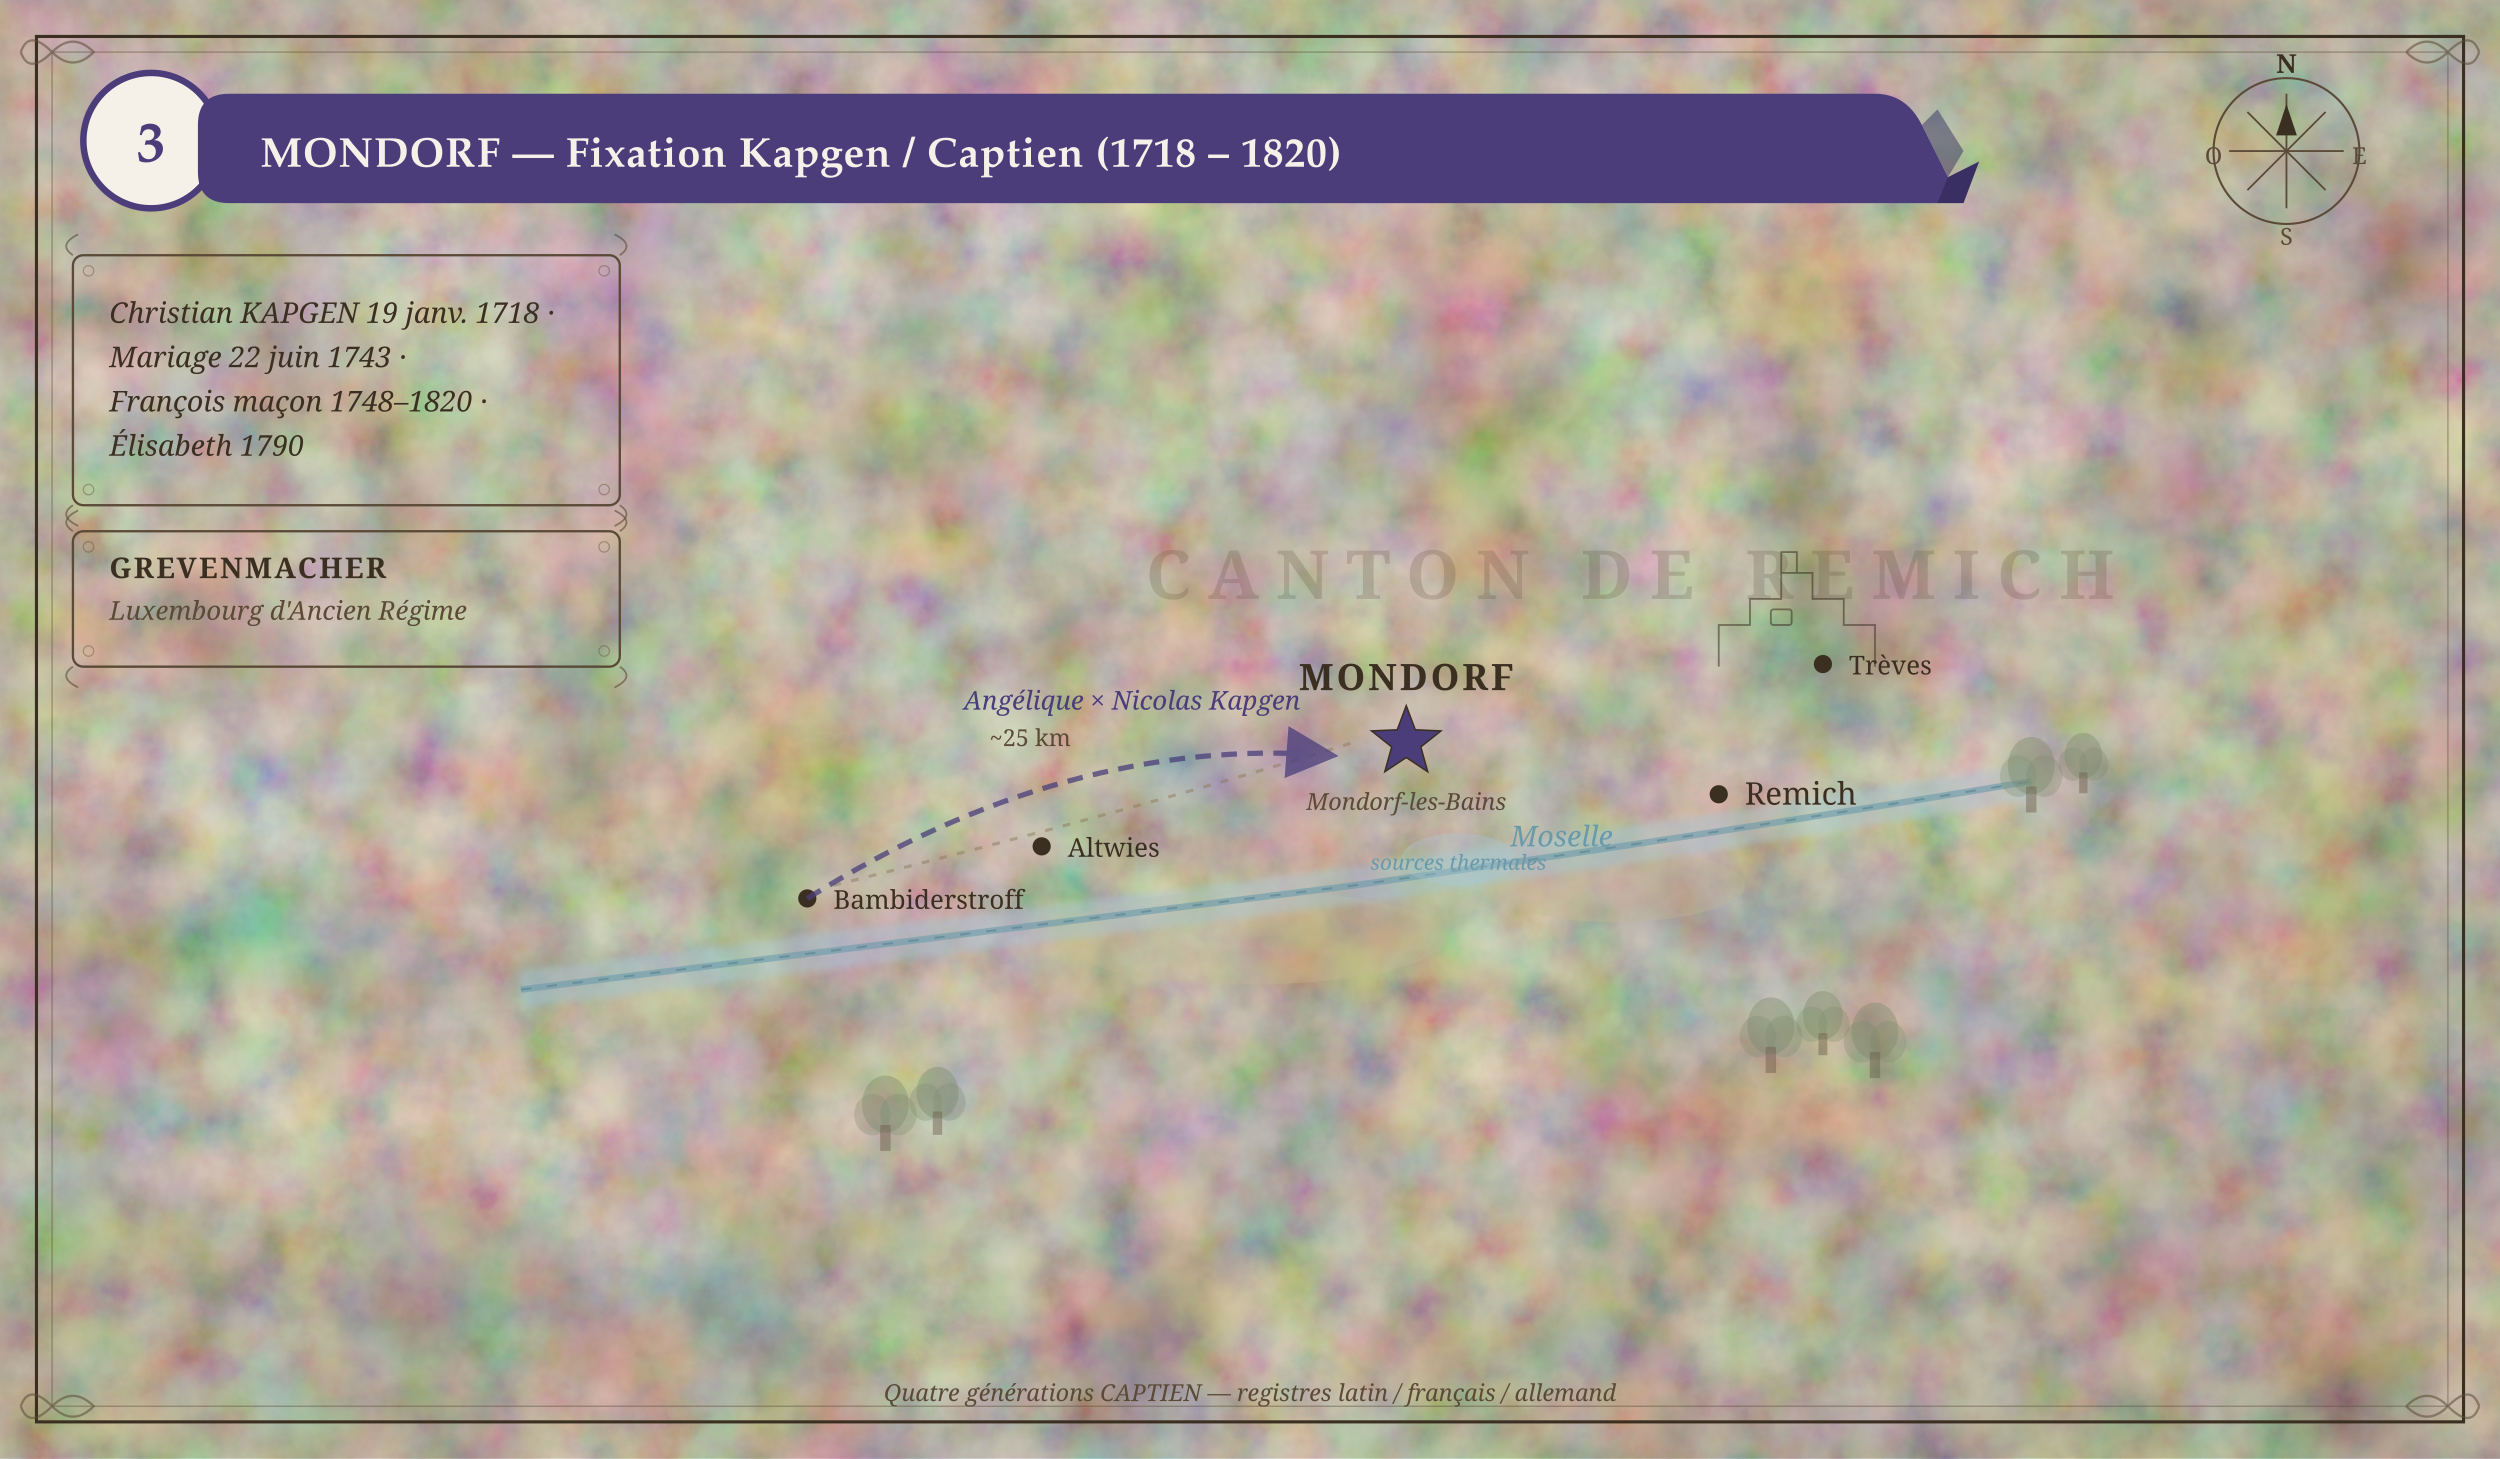
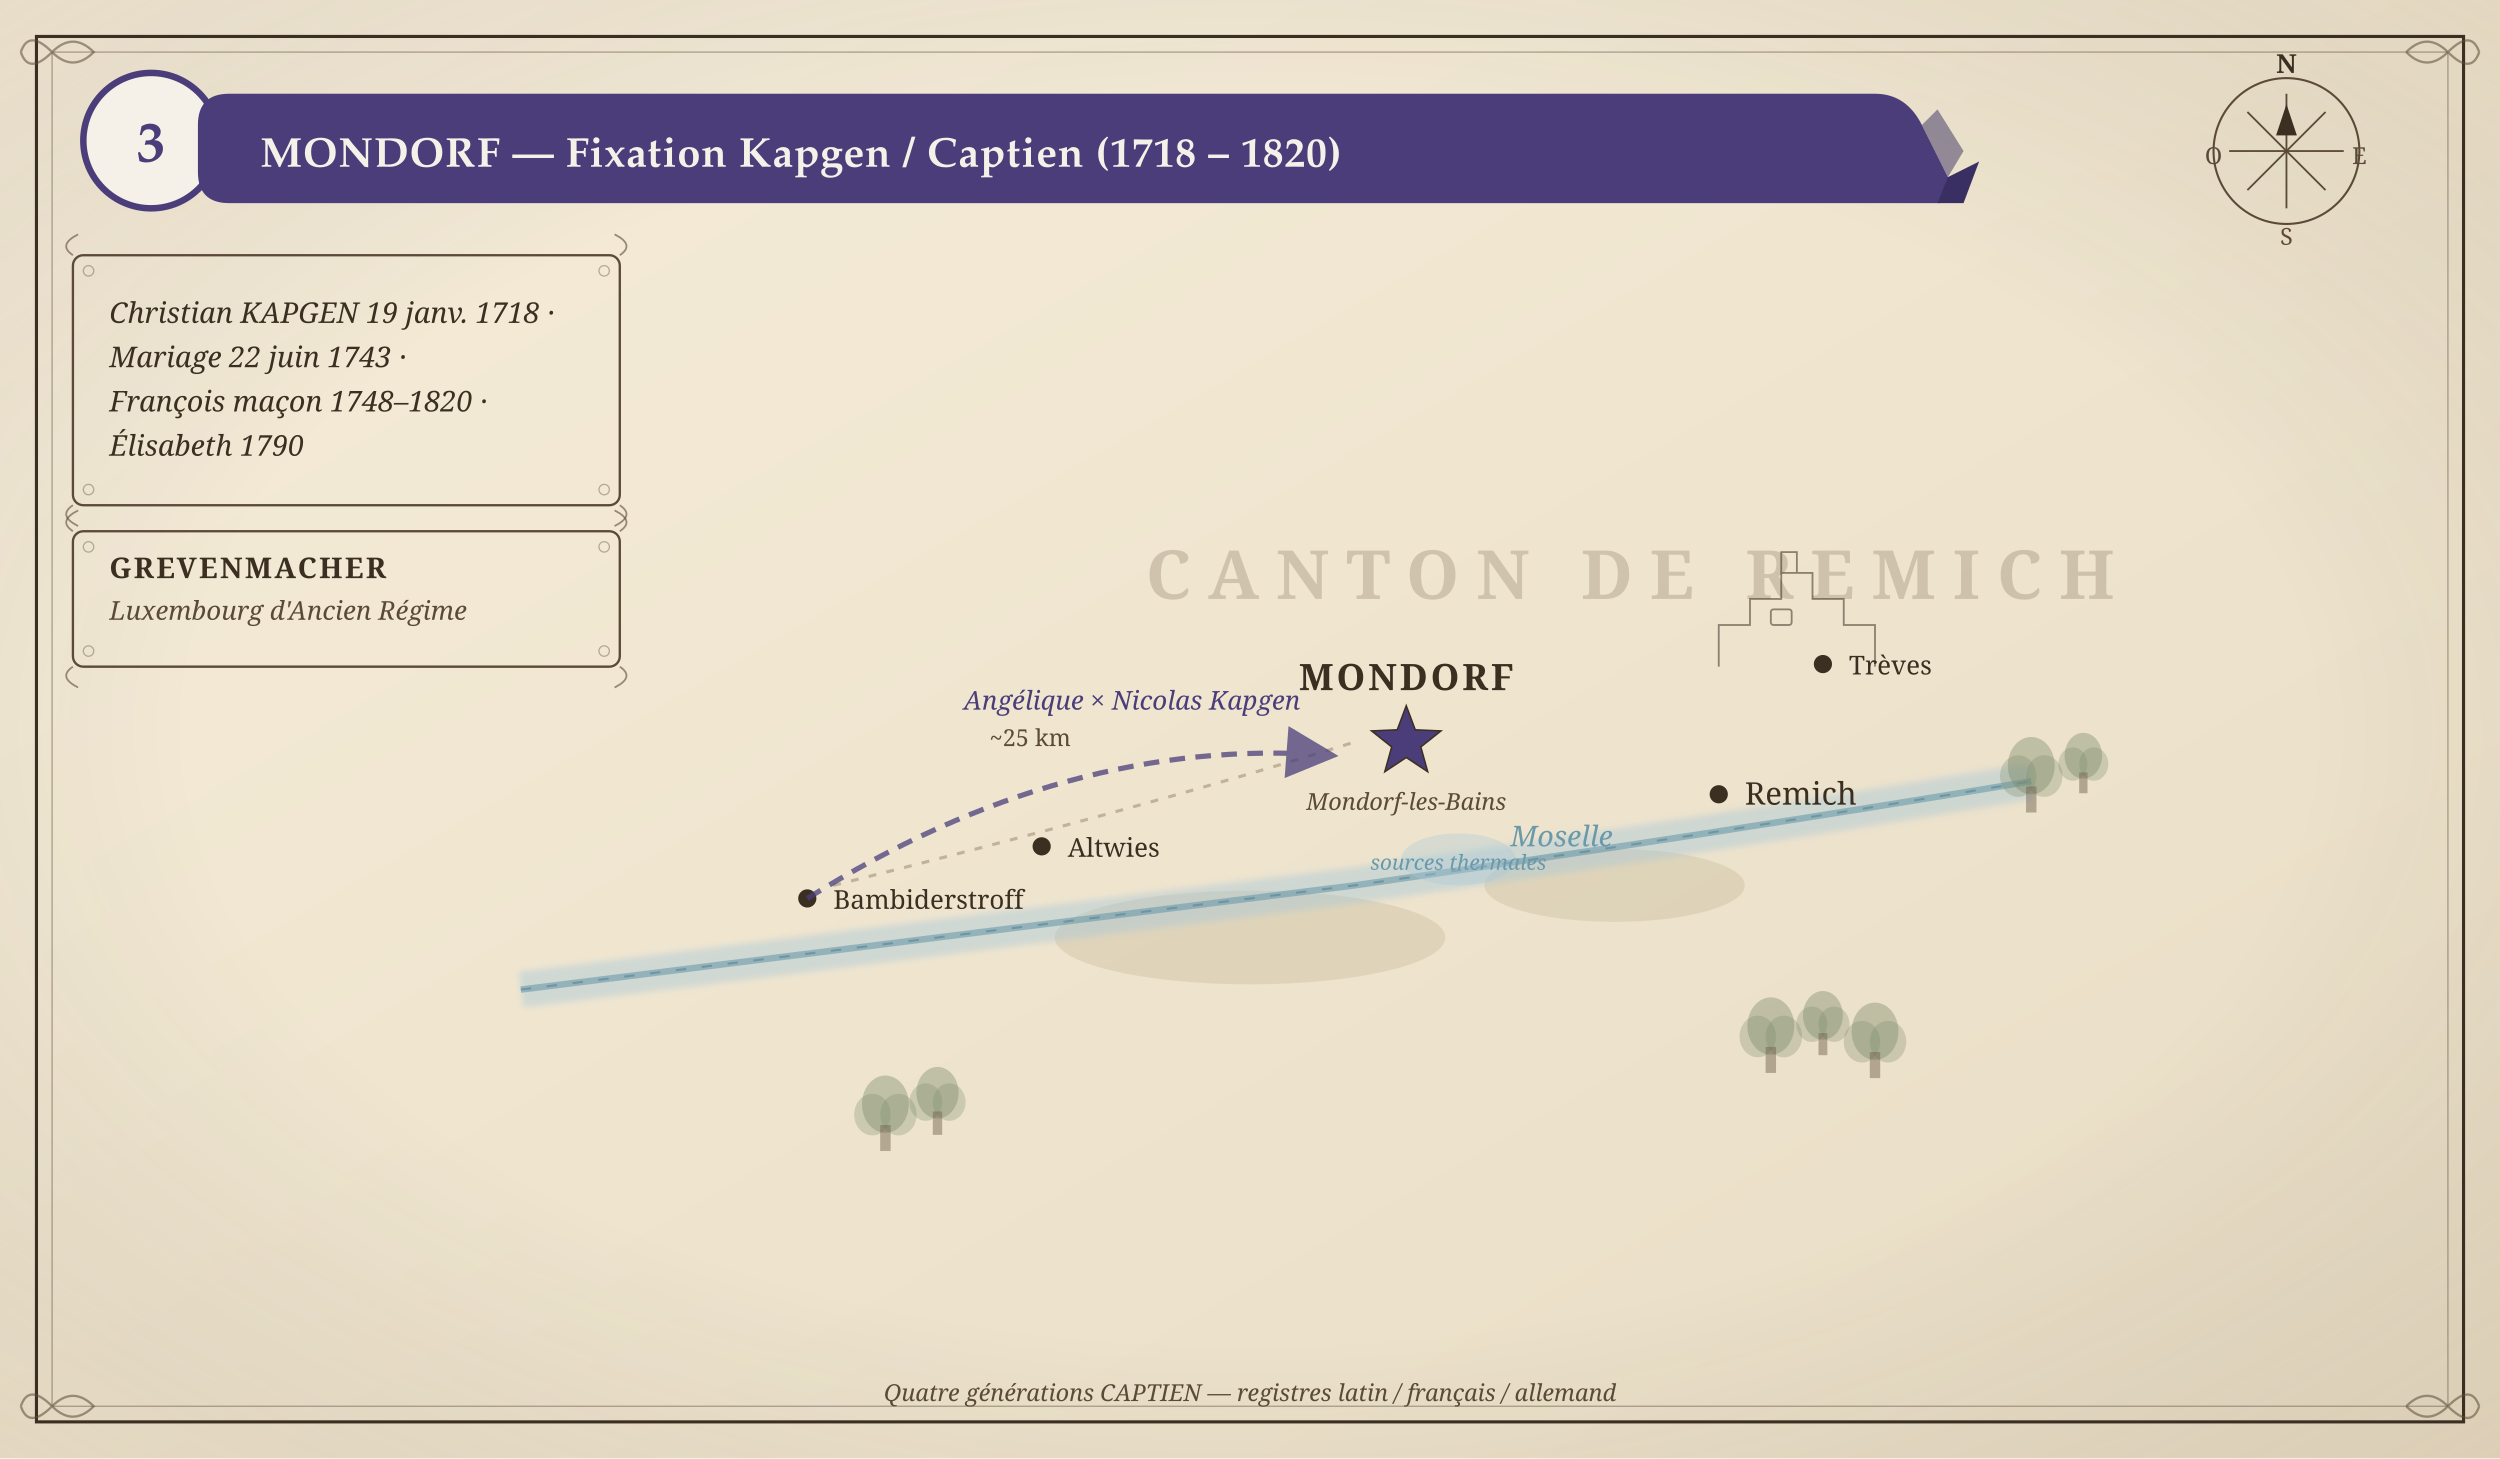
<svg xmlns="http://www.w3.org/2000/svg" viewBox="0 0 960 560" role="img" aria-label="Carte — MONDORF — Fixation Kapgen / Captien">
  <defs>
-     <linearGradient id="paper-cartemondorfsvg" x1="0%" y1="0%" x2="100%" y2="100%">
+     <linearGradient id="paper-cartemondorf" x1="0%" y1="0%" x2="100%" y2="100%">
      <stop offset="0%" stop-color="#f5ecd9" />
      <stop offset="45%" stop-color="#f0e6d0" />
      <stop offset="100%" stop-color="#e8dcc4" />
    </linearGradient>
-     <radialGradient id="vignette-cartemondorfsvg" cx="50%" cy="50%" r="70%">
+     <radialGradient id="vignette-cartemondorf" cx="50%" cy="50%" r="70%">
      <stop offset="60%" stop-color="#000" stop-opacity="0" />
      <stop offset="100%" stop-color="#8a7355" stop-opacity="0.12" />
    </radialGradient>
-     <filter id="grain-cartemondorfsvg" x="-5%" y="-5%" width="110%" height="110%">
-       <feTurbulence type="fractalNoise" baseFrequency="0.045" numOctaves="5" stitchTiles="stitch" result="n" />
-       <feColorMatrix type="saturate" values="0" />
-       <feComponentTransfer>
-         <feFuncA type="linear" slope="0.07" />
-       </feComponentTransfer>
-       <feBlend in="SourceGraphic" in2="n" mode="multiply" result="g" />
-       <feTurbulence type="fractalNoise" baseFrequency="0.015" numOctaves="3" result="stain" />
-       <feColorMatrix in="stain" type="matrix" values="0 0 0 0 0.55  0 0 0 0 0.45  0 0 0 0 0.35  0 0 0 0.04 0" />
-       <feBlend in="g" in2="stain" mode="multiply" />
-     </filter>
-     <filter id="river-blur-cartemondorfsvg">
+     <filter id="river-blur-cartemondorf">
      <feGaussianBlur stdDeviation="1.2" />
    </filter>
-     <marker id="arrow-cartemondorfsvg" markerWidth="10" markerHeight="10" refX="8" refY="5" orient="auto">
+     <marker id="arrow-cartemondorf" markerWidth="10" markerHeight="10" refX="8" refY="5" orient="auto">
      <path d="M0,0 L10,5 L0,10 Z" fill="#5a4a37" />
    </marker>
-     <marker id="mig-arrow-cartemondorfsvg" markerWidth="10" markerHeight="10" refX="8" refY="5" orient="auto">
+     <marker id="mig-arrow-cartemondorf" markerWidth="10" markerHeight="10" refX="8" refY="5" orient="auto">
      <path d="M0,0 L10,5 L0,10 Z" fill="#4a3d7a" />
    </marker>
  </defs>
-   <rect width="960" height="560" fill="url(#paper-cartemondorfsvg)" filter="url(#grain-cartemondorfsvg)" />
-   <rect width="960" height="560" fill="url(#vignette-cartemondorfsvg)" />
+   <rect width="960" height="560" fill="url(#paper-cartemondorf)" />
+   <rect width="960" height="560" fill="url(#vignette-cartemondorf)" />
  <rect x="14" y="14" width="932" height="532" fill="none" stroke="#3b2f22" stroke-width="1.2" />
  <rect x="20" y="20" width="920" height="520" fill="none" stroke="#5a4a37" stroke-width="0.5" opacity="0.45" />
  <g stroke="#5a4a37" stroke-width="0.9" fill="none" opacity="0.55">
    <path d="M20,20 C14,14 10,14 8,20" />
    <path d="M20,20 C14,26 10,26 8,20" />
    <path d="M940,20 C946,14 950,14 952,20" />
    <path d="M940,20 C946,26 950,26 952,20" />
    <path d="M20,540 C14,546 10,546 8,540" />
    <path d="M20,540 C14,534 10,534 8,540" />
    <path d="M940,540 C946,546 950,546 952,540" />
    <path d="M940,540 C946,534 950,534 952,540" />
    <path d="M20,20 Q28,12 36,20 Q28,28 20,20" />
    <path d="M924,20 Q932,12 940,20 Q932,28 924,20" />
    <path d="M20,540 Q28,532 36,540 Q28,548 20,540" />
    <path d="M924,540 Q932,532 940,540 Q932,548 924,540" />
  </g>
  <g>
    <circle cx="58" cy="54" r="26" fill="#f5f0e8" stroke="#4a3d7a" stroke-width="2.5" />
    <text x="58" y="62" text-anchor="middle" font-family="Georgia, 'Palatino Linotype', serif" font-size="22" font-weight="700" fill="#4a3d7a">3</text>
    <path d="M88,36 L720,36 Q732,36 738,48 L748,68 Q754,78 744,78 L88,78 Q76,78 76,66 L76,48 Q76,36 88,36 Z" fill="#4a3d7a" />
    <path d="M738,48 L748,68 L754,58 L744,42 Z" fill="#3a2f62" opacity="0.5" />
    <path d="M748,68 L760,62 L754,78 L744,78 Z" fill="#3a2f62" />
    <text x="100" y="64" font-family="Georgia, 'Palatino Linotype', serif" font-size="16" font-weight="600" fill="#f5f0e8" letter-spacing="0.02em">MONDORF — Fixation Kapgen / Captien (1718 – 1820)</text>
  </g>
  <g>
    <rect x="28" y="98" width="210" height="96" fill="none" stroke="#5a4a37" stroke-width="0.9" rx="4" />
    <path d="M28,98 Q22,94 30,90" fill="none" stroke="#5a4a37" stroke-width="0.7" opacity="0.6" />
    <path d="M238,98 Q244,94 236,90" fill="none" stroke="#5a4a37" stroke-width="0.7" opacity="0.6" />
    <path d="M28,194 Q22,198 30,202" fill="none" stroke="#5a4a37" stroke-width="0.7" opacity="0.6" />
    <path d="M238,194 Q244,198 236,202" fill="none" stroke="#5a4a37" stroke-width="0.7" opacity="0.6" />
    <circle cx="34" cy="104" r="2" fill="none" stroke="#5a4a37" stroke-width="0.5" opacity="0.4" />
    <circle cx="232" cy="104" r="2" fill="none" stroke="#5a4a37" stroke-width="0.5" opacity="0.4" />
    <circle cx="34" cy="188" r="2" fill="none" stroke="#5a4a37" stroke-width="0.5" opacity="0.4" />
    <circle cx="232" cy="188" r="2" fill="none" stroke="#5a4a37" stroke-width="0.5" opacity="0.4" />
  </g>
  <text x="42" y="124" font-family="Georgia, serif" font-size="11" font-style="italic" fill="#3b2f22">
    <tspan x="42" dy="0">Christian KAPGEN 19 janv. 1718 ·</tspan>
    <tspan x="42" dy="17">Mariage 22 juin 1743 ·</tspan>
    <tspan x="42" dy="17">François maçon 1748–1820 ·</tspan>
    <tspan x="42" dy="17">Élisabeth 1790</tspan>
  </text>
  <g>
    <rect x="28" y="204" width="210" height="52" fill="none" stroke="#5a4a37" stroke-width="0.9" rx="4" />
    <path d="M28,204 Q22,200 30,196" fill="none" stroke="#5a4a37" stroke-width="0.7" opacity="0.6" />
    <path d="M238,204 Q244,200 236,196" fill="none" stroke="#5a4a37" stroke-width="0.7" opacity="0.6" />
    <path d="M28,256 Q22,260 30,264" fill="none" stroke="#5a4a37" stroke-width="0.7" opacity="0.6" />
    <path d="M238,256 Q244,260 236,264" fill="none" stroke="#5a4a37" stroke-width="0.7" opacity="0.6" />
    <circle cx="34" cy="210" r="2" fill="none" stroke="#5a4a37" stroke-width="0.5" opacity="0.4" />
    <circle cx="232" cy="210" r="2" fill="none" stroke="#5a4a37" stroke-width="0.5" opacity="0.4" />
    <circle cx="34" cy="250" r="2" fill="none" stroke="#5a4a37" stroke-width="0.5" opacity="0.4" />
    <circle cx="232" cy="250" r="2" fill="none" stroke="#5a4a37" stroke-width="0.5" opacity="0.4" />
  </g>
  <text x="42" y="222" font-family="Georgia, serif" font-size="11" font-weight="600" fill="#3b2f22" letter-spacing="0.08em">GREVENMACHER</text>
  <text x="42" y="238" font-family="Georgia, serif" font-size="10" font-style="italic" fill="#5a4a37">Luxembourg d'Ancien Régime</text>
  <g transform="translate(878, 58)">
    <circle r="28" fill="none" stroke="#5a4a37" stroke-width="0.8" />
    <g stroke="#5a4a37" stroke-width="0.7">
      <line x1="0" y1="-22" x2="0" y2="22" />
      <line x1="-22" y1="0" x2="22" y2="0" />
      <line x1="-15" y1="-15" x2="15" y2="15" />
      <line x1="15" y1="-15" x2="-15" y2="15" />
    </g>
    <polygon points="0,-18 -4,-6 4,-6" fill="#3b2f22" />
    <text x="0" y="-30" text-anchor="middle" font-family="Georgia, serif" font-size="10" font-weight="600" fill="#3b2f22">N</text>
    <text x="28" y="5" text-anchor="middle" font-family="Georgia, serif" font-size="9" fill="#5a4a37">E</text>
    <text x="0" y="36" text-anchor="middle" font-family="Georgia, serif" font-size="9" fill="#5a4a37">S</text>
    <text x="-28" y="5" text-anchor="middle" font-family="Georgia, serif" font-size="9" fill="#5a4a37">O</text>
  </g>
  <text x="440" y="230" font-family="Georgia, serif" font-size="26" font-weight="600" fill="#5a4a37" opacity="0.22" letter-spacing="0.25em">CANTON DE REMICH</text>
  <ellipse cx="480" cy="360" rx="75" ry="18" fill="#c4b896" opacity="0.35" />
  <ellipse cx="620" cy="340" rx="50" ry="14" fill="#c4b896" opacity="0.35" />
-   <path d="M200,380 Q360,360 520,340 Q660,320 780,300" fill="none" stroke="#a8c8d8" stroke-width="14" opacity="0.45" filter="url(#river-blur-cartemondorfsvg)" />
+   <path d="M200,380 Q360,360 520,340 Q660,320 780,300" fill="none" stroke="#a8c8d8" stroke-width="14" opacity="0.45" filter="url(#river-blur-cartemondorf)" />
  <path d="M200,380 Q360,360 520,340 Q660,320 780,300" fill="none" stroke="#6a9aaa" stroke-width="2.5" opacity="0.6" />
  <path d="M200,380 Q360,360 520,340 Q660,320 780,300" fill="none" stroke="#4a7a8a" stroke-width="0.8" opacity="0.5" stroke-dasharray="4 6" />
  <text x="580" y="325" font-family="Georgia, serif" font-size="11" font-style="italic" fill="#6a9aaa">Moselle</text>
  <path d="M320,340 Q440,310 520,285" fill="none" stroke="#8a7355" stroke-width="1.2" opacity="0.45" stroke-dasharray="3 4" />
  <g transform="translate(680,400) scale(1)">
    <ellipse cx="0" cy="-6" rx="9" ry="11" fill="#7a8a6a" opacity="0.4" />
    <ellipse cx="-5" cy="-2" rx="7" ry="8" fill="#7a8a6a" opacity="0.3" />
    <ellipse cx="5" cy="-2" rx="7" ry="8" fill="#7a8a6a" opacity="0.3" />
    <rect x="-2" y="2" width="4" height="10" fill="#6a5a4a" opacity="0.45" />
  </g>
  <g transform="translate(700,395) scale(0.85)">
    <ellipse cx="0" cy="-6" rx="9" ry="11" fill="#7a8a6a" opacity="0.4" />
    <ellipse cx="-5" cy="-2" rx="7" ry="8" fill="#7a8a6a" opacity="0.3" />
    <ellipse cx="5" cy="-2" rx="7" ry="8" fill="#7a8a6a" opacity="0.3" />
    <rect x="-2" y="2" width="4" height="10" fill="#6a5a4a" opacity="0.45" />
  </g>
  <g transform="translate(720,402) scale(1)">
    <ellipse cx="0" cy="-6" rx="9" ry="11" fill="#7a8a6a" opacity="0.4" />
    <ellipse cx="-5" cy="-2" rx="7" ry="8" fill="#7a8a6a" opacity="0.3" />
    <ellipse cx="5" cy="-2" rx="7" ry="8" fill="#7a8a6a" opacity="0.3" />
    <rect x="-2" y="2" width="4" height="10" fill="#6a5a4a" opacity="0.45" />
  </g>
  <g transform="translate(340,430) scale(1)">
    <ellipse cx="0" cy="-6" rx="9" ry="11" fill="#7a8a6a" opacity="0.4" />
    <ellipse cx="-5" cy="-2" rx="7" ry="8" fill="#7a8a6a" opacity="0.3" />
    <ellipse cx="5" cy="-2" rx="7" ry="8" fill="#7a8a6a" opacity="0.3" />
    <rect x="-2" y="2" width="4" height="10" fill="#6a5a4a" opacity="0.45" />
  </g>
  <g transform="translate(360,425) scale(0.9)">
    <ellipse cx="0" cy="-6" rx="9" ry="11" fill="#7a8a6a" opacity="0.4" />
    <ellipse cx="-5" cy="-2" rx="7" ry="8" fill="#7a8a6a" opacity="0.3" />
    <ellipse cx="5" cy="-2" rx="7" ry="8" fill="#7a8a6a" opacity="0.3" />
    <rect x="-2" y="2" width="4" height="10" fill="#6a5a4a" opacity="0.45" />
  </g>
  <g transform="translate(780,300) scale(1)">
    <ellipse cx="0" cy="-6" rx="9" ry="11" fill="#7a8a6a" opacity="0.4" />
    <ellipse cx="-5" cy="-2" rx="7" ry="8" fill="#7a8a6a" opacity="0.3" />
    <ellipse cx="5" cy="-2" rx="7" ry="8" fill="#7a8a6a" opacity="0.3" />
    <rect x="-2" y="2" width="4" height="10" fill="#6a5a4a" opacity="0.45" />
  </g>
  <g transform="translate(800,295) scale(0.8)">
    <ellipse cx="0" cy="-6" rx="9" ry="11" fill="#7a8a6a" opacity="0.4" />
    <ellipse cx="-5" cy="-2" rx="7" ry="8" fill="#7a8a6a" opacity="0.3" />
    <ellipse cx="5" cy="-2" rx="7" ry="8" fill="#7a8a6a" opacity="0.3" />
    <rect x="-2" y="2" width="4" height="10" fill="#6a5a4a" opacity="0.45" />
  </g>
  <g transform="translate(660,220)" stroke="#3b2f22" stroke-width="0.7" fill="none" opacity="0.55">
    <path d="M0,36 L0,20 L12,20 L12,10 L24,10 L24,0 L36,0 L36,10 L48,10 L48,20 L60,20 L60,36" />
    <rect x="20" y="14" width="8" height="6" rx="1" />
    <path d="M24,0 L24,-8 L30,-8 L30,0" />
  </g>
  <ellipse cx="560" cy="330" rx="22" ry="10" fill="#a8c8d8" opacity="0.35" />
  <text x="560" y="334" text-anchor="middle" font-family="Georgia, serif" font-size="8" font-style="italic" fill="#6a9aaa">sources thermales</text>
  <g>
    <polygon points="540,271 543.456,280.243 553.315,280.674 545.592,286.817 548.229,296.326 540,290.88 531.771,296.326 534.408,286.817 526.685,280.674 536.544,280.243" fill="#4a3d7a" stroke="#3b2f22" stroke-width="0.6" />
    <text x="540" y="265" text-anchor="middle" font-family="Georgia, serif" font-size="14" font-weight="700" fill="#3b2f22" letter-spacing="0.08em">MONDORF</text>
    <text x="540" y="311" text-anchor="middle" font-family="Georgia, serif" font-size="9" font-style="italic" fill="#5a4a37">Mondorf-les-Bains</text>
  </g>
  <g>
    <circle cx="660" cy="305" r="3.5" fill="#3b2f22" />
    <text x="670" y="309" text-anchor="start" font-family="Georgia, serif" font-size="12" fill="#3b2f22">Remich</text>
  </g>
  <g>
    <circle cx="400" cy="325" r="3.5" fill="#3b2f22" />
    <text x="410" y="329" text-anchor="start" font-family="Georgia, serif" font-size="10" fill="#3b2f22">Altwies</text>
  </g>
  <g>
    <circle cx="310" cy="345" r="3.5" fill="#3b2f22" />
    <text x="320" y="349" text-anchor="start" font-family="Georgia, serif" font-size="10" fill="#3b2f22">Bambiderstroff</text>
  </g>
  <g>
    <circle cx="700" cy="255" r="3.5" fill="#3b2f22" />
    <text x="710" y="259" text-anchor="start" font-family="Georgia, serif" font-size="10" fill="#3b2f22">Trèves</text>
  </g>
-   <path d="M310,345 Q410,282.5 510,290" fill="none" stroke="#4a3d7a" stroke-width="2" stroke-dasharray="6 4" marker-end="url(#mig-arrow-cartemondorfsvg)" opacity="0.75" />
+   <path d="M310,345 Q410,282.5 510,290" fill="none" stroke="#4a3d7a" stroke-width="2" stroke-dasharray="6 4" marker-end="url(#mig-arrow-cartemondorf)" opacity="0.75" />
  <text x="370" y="272.5" font-family="Georgia, serif" font-size="10" font-style="italic" fill="#4a3d7a">Angélique × Nicolas Kapgen</text>
  <text x="380" y="286.5" font-family="Georgia, serif" font-size="9" fill="#5a4a37">~25 km</text>
  <text x="480" y="538" text-anchor="middle" font-family="Georgia, serif" font-size="9" font-style="italic" fill="#5a4a37">Quatre générations CAPTIEN — registres latin / français / allemand</text>
</svg>
